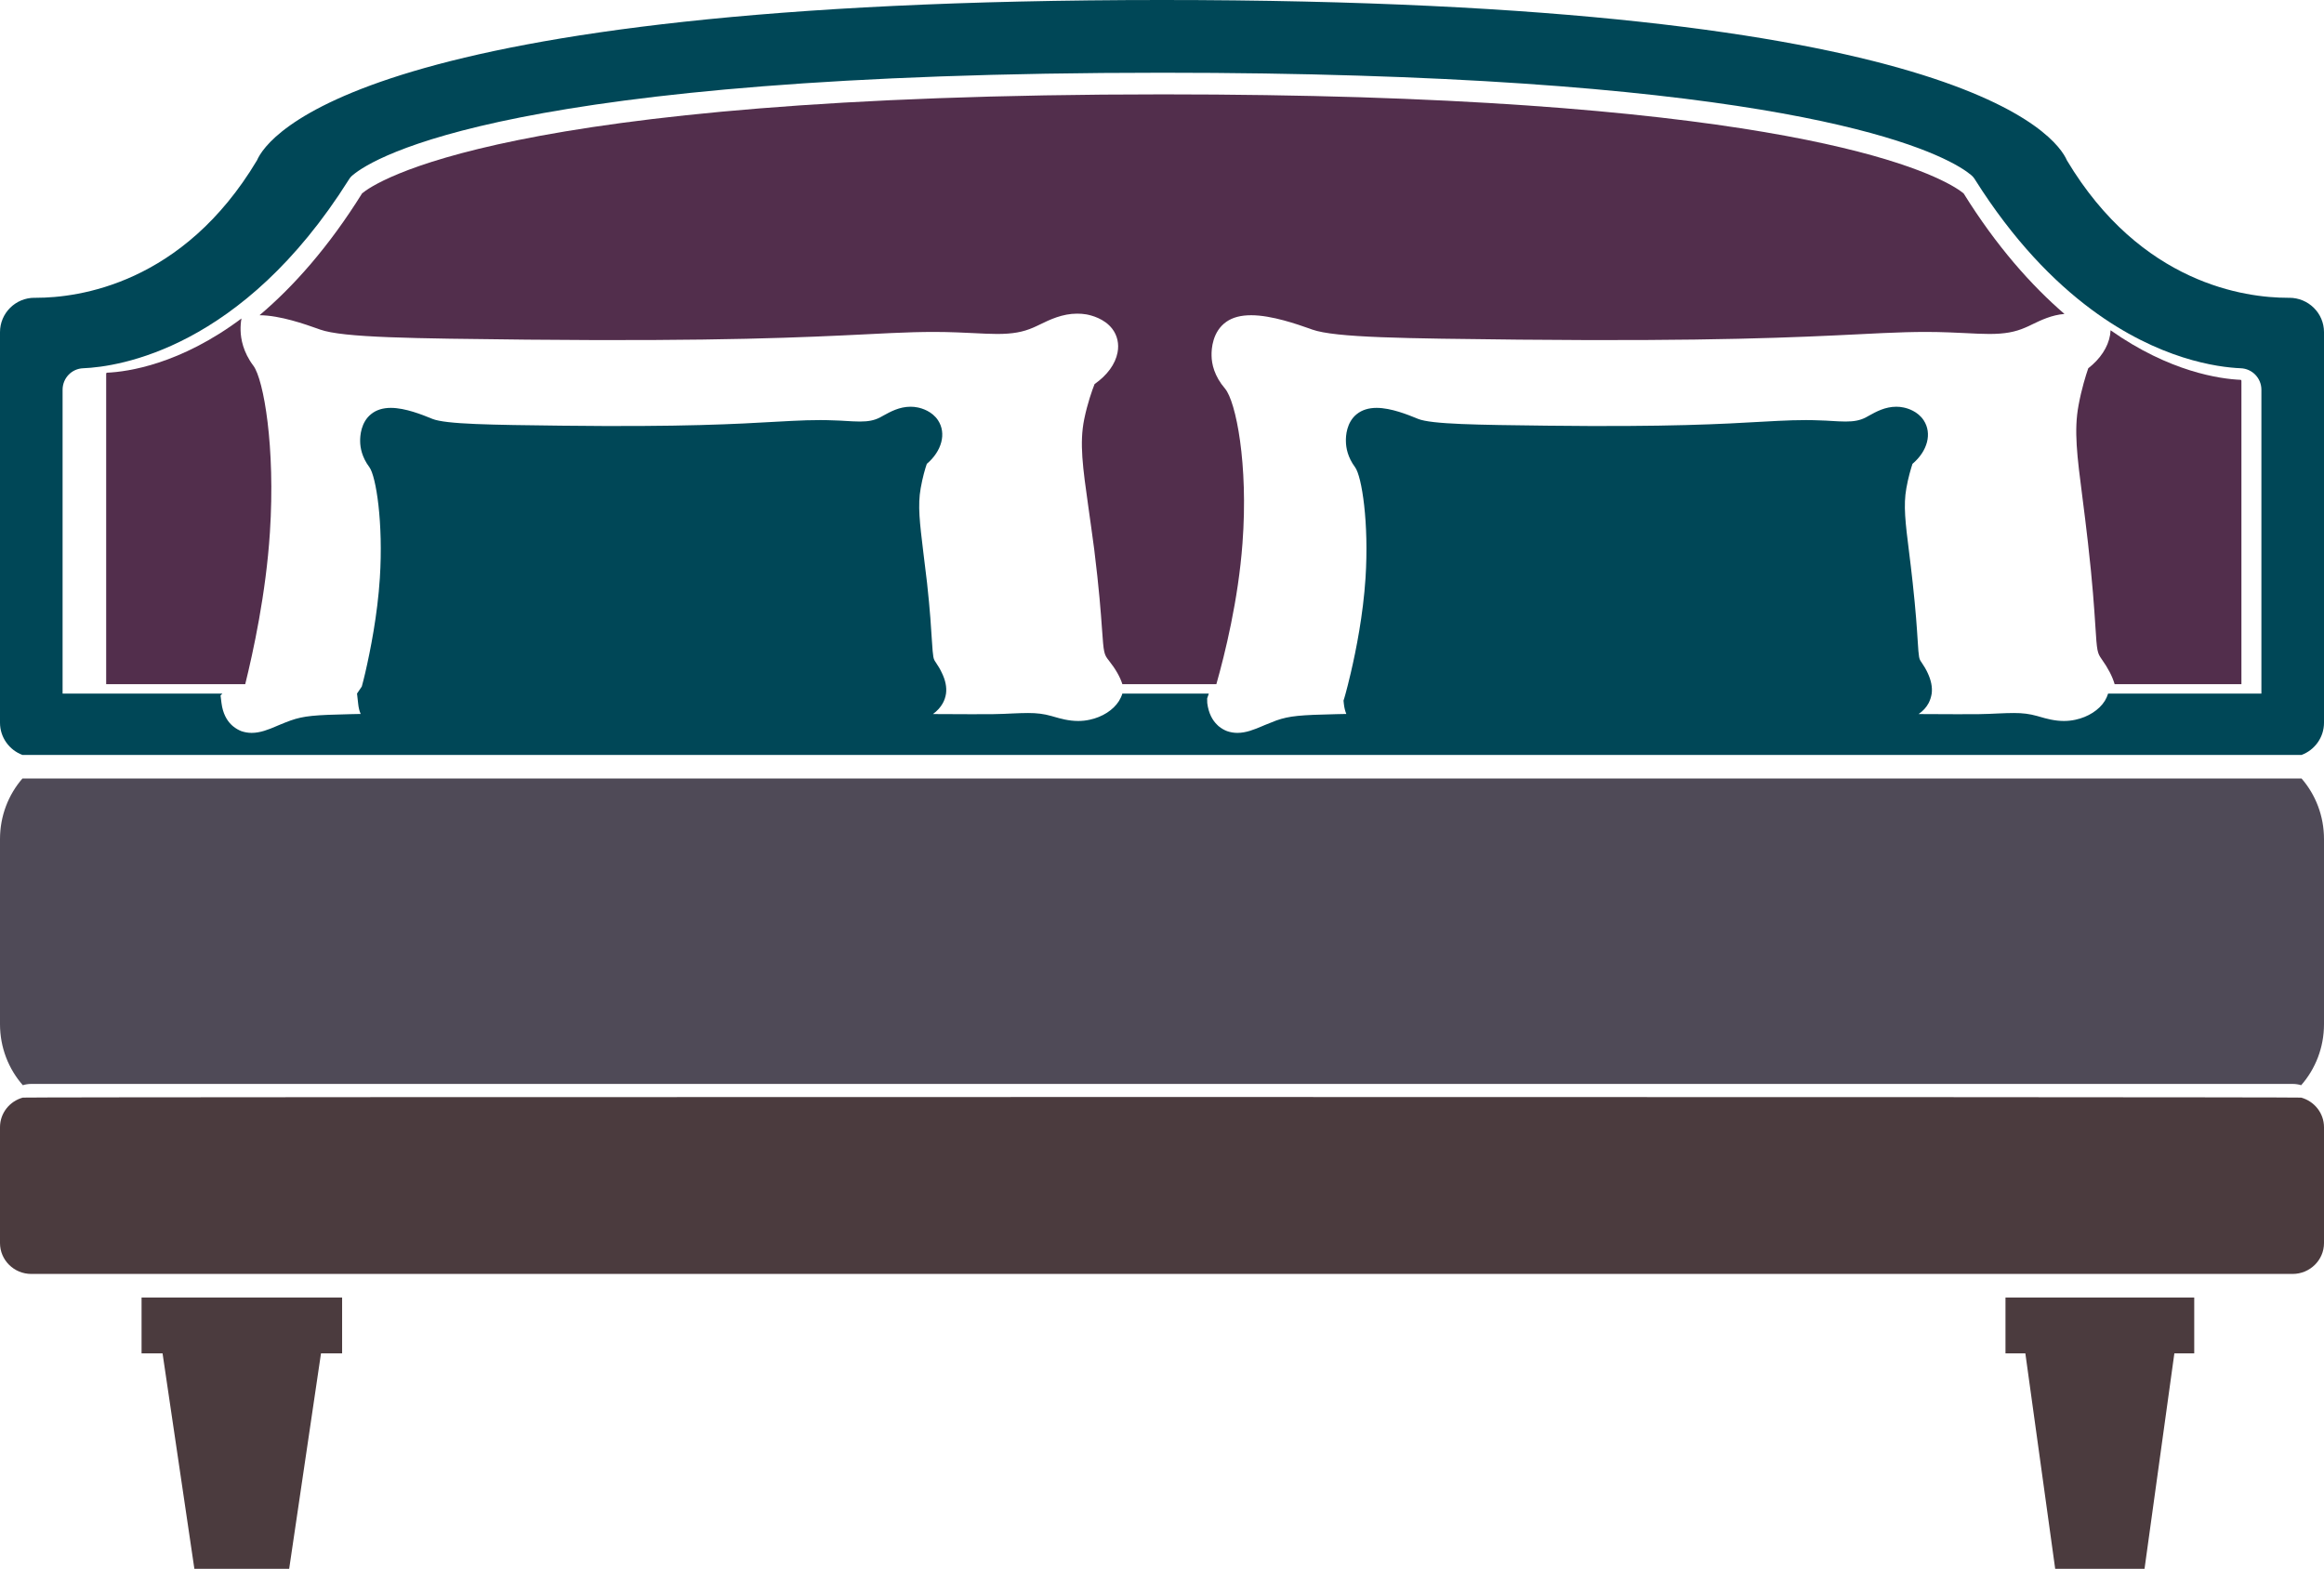
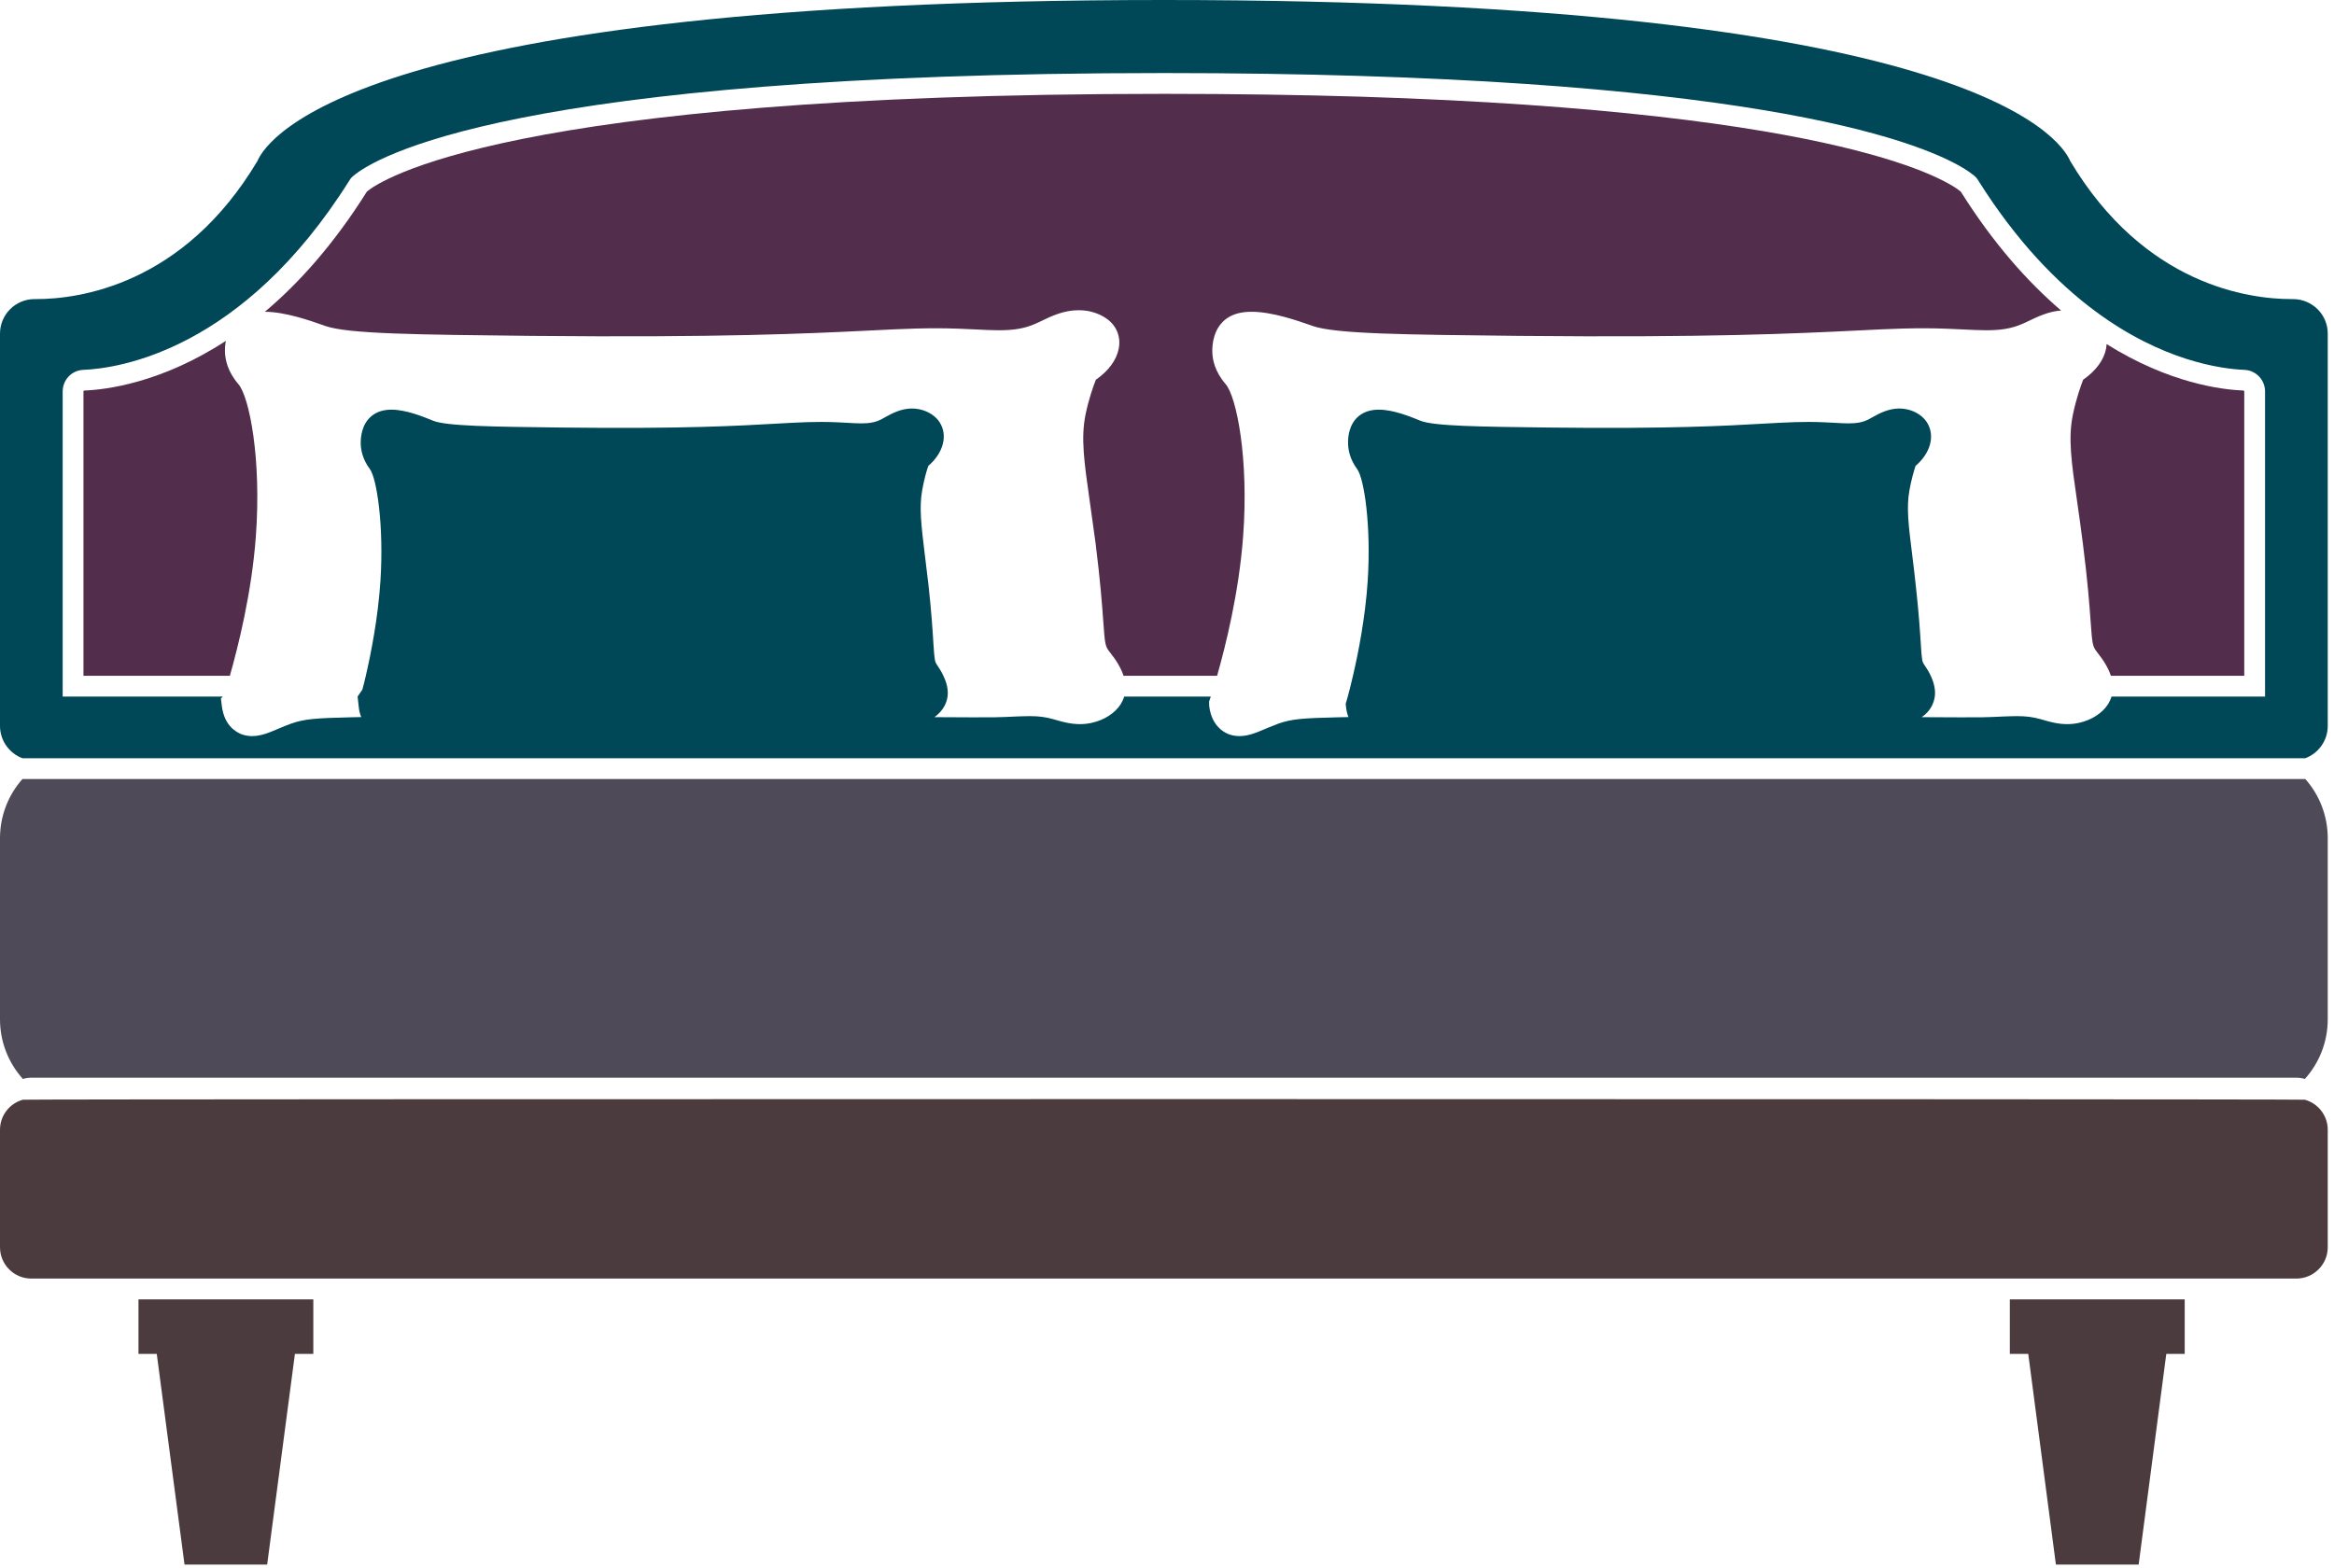
- <svg xmlns="http://www.w3.org/2000/svg" width="197" height="133" viewBox="0 0 197 133" fill="none">
-   <path d="M178.909 28C178.9 28.131 178.884 28.263 178.866 28.404C178.691 29.438 178.038 30.424 177.016 31.223C176.823 31.787 176.454 32.944 176.195 34.353C175.792 36.496 176.068 38.648 176.529 42.22C176.672 43.338 176.831 44.589 176.99 45.998C177.384 49.465 177.526 51.627 177.618 53.065C177.753 55.218 177.778 55.35 178.163 55.894C178.699 56.646 179.06 57.342 179.252 58H190V32.286C190 32.239 189.975 32.21 189.933 32.2C188.181 32.125 183.926 31.534 178.909 28Z" fill="#522E4C" />
-   <path d="M166.455 16.402C165.543 15.626 157.007 9.554 115.258 8.242C110.201 8.089 104.659 8 98.576 8C42.322 8 31.714 15.535 30.695 16.392C27.862 20.938 24.888 24.277 22 26.724C23.754 26.732 25.897 27.5 26.932 27.866L27.128 27.937C29.093 28.634 34.955 28.688 44.651 28.794C60.943 28.955 68.345 28.589 73.428 28.339C76.43 28.187 78.564 28.08 81.132 28.179C81.627 28.196 82.097 28.214 82.54 28.241C83.256 28.277 83.912 28.312 84.532 28.312C85.833 28.312 86.72 28.152 87.595 27.768C87.773 27.697 87.959 27.598 88.153 27.509C88.994 27.099 90.048 26.59 91.306 26.59C91.562 26.59 91.828 26.607 92.085 26.652C92.519 26.732 93.625 27.008 94.29 27.884C94.715 28.446 94.874 29.16 94.732 29.884C94.546 30.866 93.865 31.803 92.784 32.562C92.571 33.098 92.182 34.197 91.907 35.536C91.492 37.572 91.784 39.615 92.262 43.009C92.412 44.072 92.581 45.259 92.757 46.599C93.166 49.892 93.316 51.946 93.413 53.312C93.555 55.357 93.581 55.482 93.997 55.999C94.565 56.714 94.945 57.383 95.14 58H95.193H103.109C103.826 55.464 104.968 50.866 105.323 46.053C105.828 39.331 104.765 34.036 103.844 32.947C102.923 31.875 102.711 30.839 102.702 30.16C102.684 29.572 102.781 28.098 103.959 27.277C104.5 26.902 105.189 26.724 106.058 26.724C107.81 26.724 109.989 27.5 111.034 27.866L111.228 27.937C113.195 28.634 119.047 28.688 128.751 28.794C145.036 28.955 152.447 28.589 157.52 28.339C160.523 28.187 162.665 28.08 165.224 28.179C165.72 28.196 166.19 28.214 166.641 28.241C167.349 28.277 168.004 28.312 168.633 28.312C169.926 28.312 170.811 28.152 171.688 27.768C171.874 27.697 172.06 27.598 172.246 27.509C173.007 27.143 173.928 26.697 175 26.616C172.166 24.169 169.235 20.866 166.455 16.402Z" fill="#522E4C" />
-   <path d="M170 114.731H171.684L174.214 133H181.786L184.316 114.731H186V110H170V114.731Z" fill="#4B3B3E" />
-   <path d="M20.394 28.009C20.385 27.653 20.411 27.317 20.469 27C15.287 30.875 10.858 31.52 9.058 31.597C9.025 31.607 9 31.636 9 31.684V58H20.788C21.457 55.288 22.545 50.333 22.88 45.13C23.349 37.888 22.352 32.184 21.482 31.011C20.612 29.856 20.411 28.741 20.394 28.009Z" fill="#522E4C" />
-   <path d="M12 114.731H13.779L16.477 133H24.512L27.211 114.731H29V110H12V114.731Z" fill="#4B3B3E" />
-   <path d="M195.065 93.051C194.836 92.983 2.164 92.983 1.935 93.051C0.818 93.356 0 94.363 0 95.562V105.385C0 106.827 1.188 108 2.648 108H194.342C195.803 108 197 106.827 197 105.385V95.562C197 94.363 196.173 93.356 195.065 93.051Z" fill="#4B3B3E" />
-   <path d="M0 71.135V86.828C0 88.81 0.73 90.63 1.935 92C2.164 91.928 2.402 91.891 2.648 91.891H194.342C194.588 91.891 194.836 91.928 195.065 92C196.27 90.63 197 88.81 197 86.828V71.135C197 69.171 196.287 67.369 195.099 66H1.901C0.713 67.369 0 69.171 0 71.135Z" fill="#4F4A57" />
-   <path d="M191.694 58.798H178.7C178.638 59.008 178.541 59.219 178.419 59.42C177.935 60.192 177.002 60.789 175.929 61.017C175.612 61.087 175.286 61.122 174.953 61.122C174.152 61.122 173.448 60.92 172.937 60.772L172.691 60.702C172.031 60.517 171.46 60.447 170.712 60.447C170.308 60.447 169.894 60.464 169.427 60.483C168.918 60.508 168.354 60.535 167.711 60.544C166.964 60.552 165.169 60.552 162.635 60.535C162.996 60.289 163.287 59.974 163.48 59.614C163.612 59.359 163.699 59.087 163.745 58.798C163.814 58.263 163.699 57.675 163.401 57.044C163.268 56.755 163.093 56.456 162.881 56.148C162.671 55.85 162.652 55.816 162.557 54.306C162.494 53.316 162.398 51.806 162.134 49.403C162.029 48.42 161.922 47.561 161.826 46.789C161.518 44.324 161.333 42.842 161.598 41.386C161.756 40.481 161.985 39.728 162.116 39.324C163.392 38.245 163.796 36.745 163.066 35.631C162.565 34.867 161.712 34.614 161.352 34.544C161.148 34.5 160.946 34.481 160.744 34.481C159.794 34.481 159.02 34.912 158.465 35.219C158.343 35.289 158.236 35.35 158.131 35.403C157.656 35.641 157.163 35.736 156.442 35.736C156.055 35.736 155.651 35.71 155.21 35.684C154.928 35.666 154.621 35.648 154.304 35.641C152.65 35.57 151.277 35.648 149.351 35.753C146.131 35.938 141.442 36.21 131.113 36.087C125.227 36.017 121.339 35.974 120.195 35.508L120.071 35.456C119.377 35.175 117.926 34.578 116.694 34.578C116.016 34.578 115.453 34.753 115.013 35.105C114.143 35.798 114.072 36.964 114.09 37.43C114.098 37.956 114.238 38.763 114.864 39.605C115.444 40.386 116.052 44.342 115.752 49.008C115.55 52.122 114.951 55.131 114.503 57.044C114.318 57.842 114.16 58.447 114.063 58.798C114.002 59.017 113.966 59.131 113.966 59.141L113.887 59.394L113.914 59.658C113.949 60 114.028 60.289 114.124 60.526C113.834 60.535 113.544 60.535 113.271 60.544C110.236 60.614 109.321 60.684 108.194 61.078C107.887 61.192 107.578 61.316 107.306 61.43C107.254 61.447 107.21 61.474 107.157 61.491C107.113 61.508 107.06 61.535 107.016 61.552C106.295 61.859 105.616 62.131 104.895 62.131C104.579 62.131 104.289 62.078 104.016 61.983C103.805 61.903 103.549 61.772 103.286 61.552C103.25 61.517 103.206 61.481 103.162 61.43C102.792 61.07 102.449 60.5 102.335 59.596L102.327 59.209L102.397 59.008C102.405 58.981 102.432 58.912 102.468 58.798H95.139C95.078 59.008 94.98 59.219 94.858 59.42C94.374 60.192 93.449 60.789 92.368 61.017C92.059 61.087 91.725 61.122 91.4 61.122C90.591 61.122 89.887 60.92 89.376 60.772L89.13 60.702C88.478 60.517 87.899 60.447 87.151 60.447C86.755 60.447 86.333 60.464 85.875 60.483C85.365 60.508 84.802 60.535 84.15 60.544C83.412 60.552 81.616 60.552 79.084 60.535C79.435 60.28 79.725 59.964 79.919 59.614C80.06 59.359 80.148 59.087 80.192 58.798C80.262 58.263 80.148 57.675 79.839 57.044C79.707 56.755 79.532 56.456 79.32 56.148C79.118 55.85 79.092 55.816 78.995 54.306C78.933 53.316 78.846 51.806 78.582 49.403C78.468 48.42 78.361 47.561 78.264 46.789C77.966 44.324 77.781 42.842 78.045 41.386C78.203 40.481 78.422 39.728 78.564 39.324C79.831 38.245 80.245 36.745 79.515 35.631C79.013 34.867 78.15 34.614 77.799 34.544C77.597 34.5 77.385 34.481 77.183 34.481C76.233 34.481 75.467 34.912 74.904 35.219C74.79 35.289 74.675 35.35 74.57 35.403C74.094 35.641 73.611 35.736 72.889 35.736C72.502 35.736 72.098 35.71 71.657 35.684C71.367 35.666 71.068 35.648 70.751 35.641C69.089 35.57 67.716 35.648 65.79 35.753C62.579 35.938 57.889 36.21 47.56 36.087C41.675 36.017 37.786 35.974 36.642 35.508L36.52 35.456C35.816 35.175 34.364 34.578 33.132 34.578C32.455 34.578 31.892 34.753 31.461 35.105C30.59 35.798 30.519 36.964 30.529 37.43C30.537 37.956 30.678 38.763 31.311 39.605C31.883 40.386 32.499 44.342 32.199 49.008C31.997 52.148 31.398 55.141 30.96 57.044C30.853 57.491 30.757 57.886 30.668 58.202L30.264 58.798L30.361 59.658C30.396 60 30.466 60.28 30.573 60.526C30.273 60.535 29.991 60.535 29.71 60.544C26.675 60.614 25.768 60.684 24.643 61.078C24.317 61.192 24.027 61.316 23.745 61.43C23.692 61.447 23.648 61.474 23.596 61.491C23.552 61.508 23.499 61.535 23.455 61.552C22.742 61.859 22.055 62.131 21.334 62.131C21.026 62.131 20.728 62.078 20.455 61.983C20.252 61.903 19.998 61.772 19.733 61.552C19.689 61.517 19.645 61.474 19.601 61.43C19.232 61.07 18.888 60.491 18.774 59.596L18.695 58.956L18.854 58.798H5.305V33.044C5.305 32.061 6.071 31.253 7.055 31.219C10.047 31.096 20.524 29.588 29.56 15.245C29.657 15.078 29.78 14.938 29.93 14.824C31.671 13.377 43.161 6.166 98.5 6.166C104.552 6.166 110.078 6.253 115.127 6.411C156.23 7.675 165.522 13.534 167.07 14.824C167.21 14.938 167.333 15.078 167.43 15.245C170.668 20.377 174.091 23.867 177.284 26.236C183.011 30.491 188.017 31.139 189.936 31.219C190.92 31.253 191.694 32.061 191.694 33.044V58.798ZM197 61.272V28.158C197 26.552 195.688 25.245 194.052 25.245H193.921C190.384 25.245 181.498 24.105 175.208 13.595C174.345 11.605 166.392 -1.72476e-06 98.5 -1.72476e-06C30.599 -1.72476e-06 22.645 11.605 21.783 13.595C15.502 24.105 6.607 25.245 3.07 25.245H2.921C1.31 25.245 0 26.552 0 28.158V61.272C0 62.517 0.791 63.587 1.901 64H195.099C196.207 63.587 197 62.517 197 61.272Z" fill="#004757" />
+ <svg xmlns="http://www.w3.org/2000/svg" width="10%" height="10%" viewBox="0 0 198 133" fill="none">
+   <path d="M178.712 29.199C178.703 29.321 178.685 29.445 178.667 29.577C178.483 30.548 177.795 31.473 176.719 32.223C176.516 32.752 176.128 33.837 175.855 35.16C175.431 37.171 175.721 39.189 176.207 42.541C176.357 43.591 176.524 44.764 176.692 46.087C177.107 49.34 177.256 51.368 177.353 52.717C177.495 54.737 177.521 54.861 177.927 55.372C178.491 56.077 178.871 56.731 179.073 57.348H190.388V33.22C190.388 33.176 190.361 33.149 190.317 33.14C188.473 33.069 183.993 32.515 178.712 29.199Z" fill="#522E4C" />
+   <path d="M166.339 16.261C165.431 15.495 156.929 9.497 115.349 8.201C110.313 8.051 104.793 7.963 98.735 7.963C42.709 7.963 32.144 15.405 31.129 16.252C28.308 20.741 25.345 24.04 22.469 26.456C24.216 26.464 26.351 27.223 27.381 27.584L27.576 27.655C29.533 28.343 35.372 28.396 45.028 28.501C61.255 28.66 68.627 28.299 73.689 28.052C76.679 27.901 78.804 27.796 81.361 27.893C81.855 27.911 82.323 27.928 82.764 27.955C83.477 27.991 84.131 28.025 84.748 28.025C86.044 28.025 86.927 27.867 87.799 27.488C87.976 27.417 88.161 27.32 88.355 27.232C89.192 26.827 90.241 26.324 91.495 26.324C91.749 26.324 92.015 26.341 92.271 26.385C92.703 26.464 93.804 26.737 94.467 27.603C94.889 28.157 95.048 28.863 94.907 29.577C94.721 30.548 94.043 31.473 92.967 32.223C92.755 32.752 92.367 33.837 92.093 35.16C91.68 37.171 91.971 39.189 92.447 42.541C92.596 43.591 92.764 44.764 92.94 46.087C93.347 49.34 93.496 51.368 93.593 52.717C93.735 54.737 93.76 54.861 94.175 55.372C94.74 56.077 95.119 56.739 95.313 57.348H95.365H103.249C103.964 54.843 105.101 50.301 105.455 45.548C105.957 38.908 104.899 33.679 103.981 32.603C103.064 31.544 102.853 30.521 102.844 29.851C102.827 29.269 102.923 27.813 104.096 27.003C104.635 26.632 105.321 26.456 106.187 26.456C107.932 26.456 110.101 27.223 111.143 27.584L111.336 27.655C113.295 28.343 119.123 28.396 128.788 28.501C145.007 28.66 152.388 28.299 157.44 28.052C160.431 27.901 162.564 27.796 165.113 27.893C165.607 27.911 166.075 27.928 166.524 27.955C167.229 27.991 167.881 28.025 168.508 28.025C169.796 28.025 170.677 27.867 171.551 27.488C171.736 27.417 171.921 27.32 172.107 27.232C172.864 26.871 173.781 26.429 174.849 26.349C172.027 23.933 169.108 20.671 166.339 16.261Z" fill="#522E4C" />
+   <path d="M170.501 114.889H172.063L174.408 132.765H181.428L183.773 114.889H185.335V110.26H170.501V114.889Z" fill="#4B3B3E" />
+   <path d="M19.084 29.851C19.075 29.524 19.101 29.216 19.163 28.925C13.704 32.479 9.039 33.069 7.143 33.14C7.108 33.149 7.081 33.176 7.081 33.22V57.348H19.499C20.204 54.861 21.349 50.319 21.703 45.548C22.196 38.908 21.147 33.679 20.229 32.603C19.313 31.544 19.101 30.521 19.084 29.851Z" fill="#522E4C" />
+   <path d="M11.747 114.889H13.299L15.653 132.765H22.664L25.019 114.889H26.58V110.26H11.747V114.889Z" fill="#4B3B3E" />
+   <path d="M195.529 93.319C195.3 93.249 2.169 93.249 1.94 93.319C0.82 93.628 0 94.651 0 95.868V105.841C0 107.305 1.191 108.496 2.655 108.496H194.805C196.269 108.496 197.469 107.305 197.469 105.841V95.868C197.469 94.651 196.64 93.628 195.529 93.319Z" fill="#4B3B3E" />
+   <path d="M0 71.132V86.493C0 88.433 0.732 90.215 1.94 91.556C2.169 91.485 2.408 91.449 2.655 91.449H194.805C195.052 91.449 195.3 91.485 195.529 91.556C196.737 90.215 197.469 88.433 197.469 86.493V71.132C197.469 69.209 196.755 67.445 195.564 66.105H1.905C0.715 67.445 0 69.209 0 71.132Z" fill="#4F4A57" />
+   <path d="M192.151 59.112H179.125C179.064 59.323 178.967 59.535 178.844 59.737C178.359 60.513 177.424 61.113 176.348 61.343C176.031 61.413 175.704 61.448 175.369 61.448C174.567 61.448 173.861 61.245 173.349 61.096L173.103 61.025C172.441 60.84 171.868 60.769 171.119 60.769C170.713 60.769 170.299 60.787 169.831 60.805C169.32 60.831 168.755 60.857 168.111 60.867C167.361 60.875 165.563 60.875 163.023 60.857C163.384 60.611 163.676 60.293 163.869 59.932C164.001 59.676 164.089 59.403 164.135 59.112C164.204 58.573 164.089 57.983 163.791 57.348C163.657 57.057 163.481 56.757 163.269 56.448C163.059 56.148 163.04 56.113 162.944 54.596C162.881 53.6 162.785 52.083 162.52 49.667C162.415 48.679 162.308 47.815 162.212 47.039C161.903 44.56 161.717 43.071 161.983 41.607C162.141 40.697 162.371 39.94 162.503 39.533C163.781 38.449 164.187 36.941 163.455 35.821C162.952 35.053 162.097 34.799 161.736 34.728C161.532 34.684 161.329 34.665 161.127 34.665C160.175 34.665 159.399 35.099 158.843 35.407C158.72 35.477 158.613 35.539 158.508 35.592C158.032 35.831 157.537 35.927 156.815 35.927C156.427 35.927 156.021 35.9 155.58 35.875C155.297 35.856 154.989 35.839 154.672 35.831C153.013 35.76 151.637 35.839 149.707 35.944C146.479 36.129 141.779 36.403 131.425 36.28C125.525 36.209 121.628 36.165 120.481 35.697L120.357 35.645C119.661 35.363 118.207 34.763 116.972 34.763C116.292 34.763 115.728 34.939 115.287 35.292C114.415 35.989 114.344 37.161 114.361 37.629C114.369 38.159 114.511 38.969 115.137 39.816C115.719 40.601 116.328 44.579 116.028 49.269C115.825 52.4 115.225 55.425 114.776 57.348C114.591 58.151 114.432 58.759 114.335 59.112C114.273 59.332 114.237 59.447 114.237 59.456L114.159 59.711L114.185 59.976C114.22 60.32 114.3 60.611 114.396 60.849C114.105 60.857 113.815 60.857 113.541 60.867C110.499 60.937 109.581 61.008 108.452 61.404C108.144 61.519 107.835 61.643 107.561 61.757C107.509 61.775 107.465 61.801 107.412 61.819C107.368 61.836 107.315 61.863 107.271 61.88C106.548 62.189 105.868 62.463 105.145 62.463C104.828 62.463 104.537 62.409 104.264 62.313C104.052 62.233 103.796 62.101 103.532 61.88C103.496 61.845 103.452 61.809 103.408 61.757C103.037 61.396 102.693 60.823 102.579 59.913L102.571 59.525L102.641 59.323C102.649 59.296 102.676 59.227 102.712 59.112H95.365C95.304 59.323 95.207 59.535 95.084 59.737C94.599 60.513 93.672 61.113 92.588 61.343C92.279 61.413 91.944 61.448 91.617 61.448C90.807 61.448 90.101 61.245 89.589 61.096L89.343 61.025C88.689 60.84 88.108 60.769 87.359 60.769C86.961 60.769 86.539 60.787 86.08 60.805C85.568 60.831 85.004 60.857 84.351 60.867C83.611 60.875 81.811 60.875 79.272 60.857C79.624 60.601 79.915 60.284 80.109 59.932C80.251 59.676 80.339 59.403 80.383 59.112C80.453 58.573 80.339 57.983 80.029 57.348C79.897 57.057 79.721 56.757 79.509 56.448C79.307 56.148 79.28 56.113 79.183 54.596C79.121 53.6 79.033 52.083 78.769 49.667C78.655 48.679 78.548 47.815 78.451 47.039C78.152 44.56 77.967 43.071 78.231 41.607C78.389 40.697 78.609 39.94 78.751 39.533C80.021 38.449 80.436 36.941 79.704 35.821C79.201 35.053 78.336 34.799 77.984 34.728C77.781 34.684 77.569 34.665 77.367 34.665C76.415 34.665 75.647 35.099 75.083 35.407C74.968 35.477 74.853 35.539 74.748 35.592C74.271 35.831 73.787 35.927 73.063 35.927C72.675 35.927 72.269 35.9 71.828 35.875C71.537 35.856 71.237 35.839 70.92 35.831C69.253 35.76 67.877 35.839 65.947 35.944C62.728 36.129 58.027 36.403 47.673 36.28C41.775 36.209 37.876 36.165 36.729 35.697L36.607 35.645C35.901 35.363 34.445 34.763 33.211 34.763C32.532 34.763 31.968 34.939 31.536 35.292C30.663 35.989 30.592 37.161 30.601 37.629C30.609 38.159 30.751 38.969 31.385 39.816C31.959 40.601 32.576 44.579 32.276 49.269C32.073 52.427 31.473 55.435 31.033 57.348C30.927 57.797 30.831 58.195 30.741 58.512L30.336 59.112L30.433 59.976C30.468 60.32 30.539 60.601 30.645 60.849C30.345 60.857 30.063 60.857 29.781 60.867C26.739 60.937 25.829 61.008 24.701 61.404C24.375 61.519 24.084 61.643 23.801 61.757C23.748 61.775 23.704 61.801 23.652 61.819C23.608 61.836 23.555 61.863 23.511 61.88C22.796 62.189 22.108 62.463 21.385 62.463C21.076 62.463 20.777 62.409 20.504 62.313C20.3 62.233 20.045 62.101 19.78 61.88C19.736 61.845 19.692 61.801 19.648 61.757C19.277 61.396 18.933 60.813 18.819 59.913L18.74 59.271L18.899 59.112H5.317V33.22C5.317 32.232 6.085 31.42 7.072 31.385C10.071 31.261 20.573 29.745 29.631 15.327C29.728 15.159 29.851 15.017 30.001 14.903C31.747 13.448 43.264 6.199 98.735 6.199C104.801 6.199 110.34 6.287 115.401 6.445C156.603 7.716 165.916 13.607 167.468 14.903C167.608 15.017 167.732 15.159 167.829 15.327C171.075 20.485 174.505 23.995 177.707 26.376C183.447 30.653 188.465 31.305 190.388 31.385C191.375 31.42 192.151 32.232 192.151 33.22V59.112ZM197.469 61.599V28.308C197.469 26.693 196.155 25.38 194.515 25.38H194.383C190.837 25.38 181.931 24.233 175.625 13.668C174.76 11.667 166.788 -2.8717e-05 98.735 -2.8717e-05C30.672 -2.8717e-05 22.699 11.667 21.835 13.668C15.539 24.233 6.623 25.38 3.077 25.38H2.928C1.313 25.38 0 26.693 0 28.308V61.599C0 62.851 0.793 63.927 1.905 64.341H195.564C196.675 63.927 197.469 62.851 197.469 61.599Z" fill="#004757" />
</svg>
